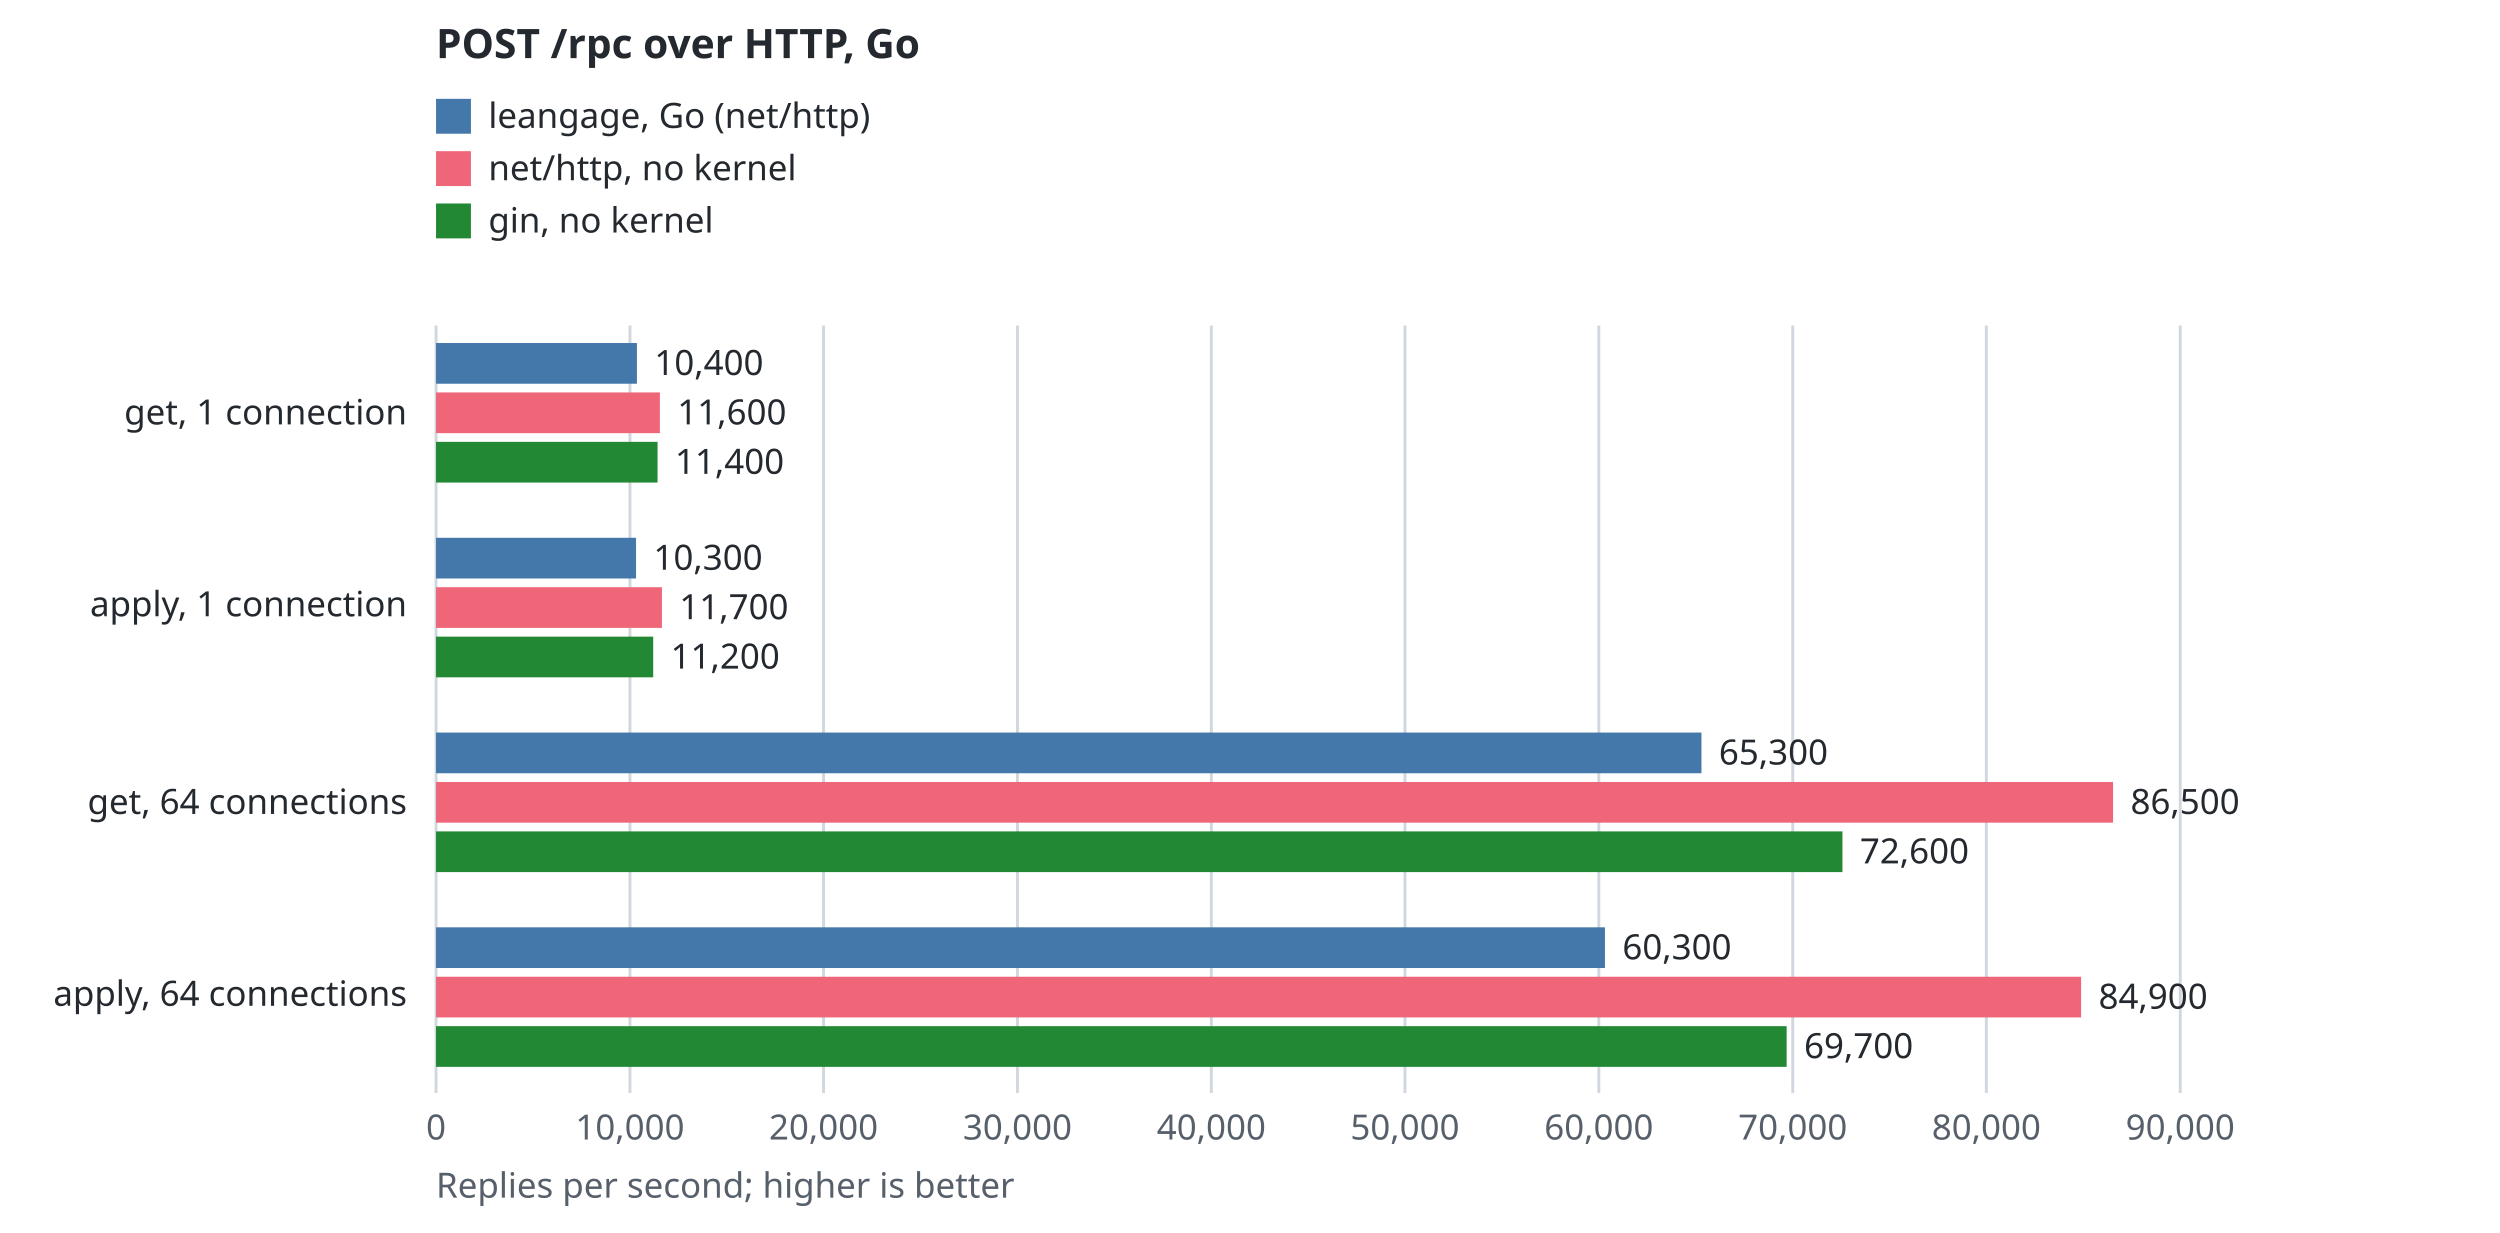
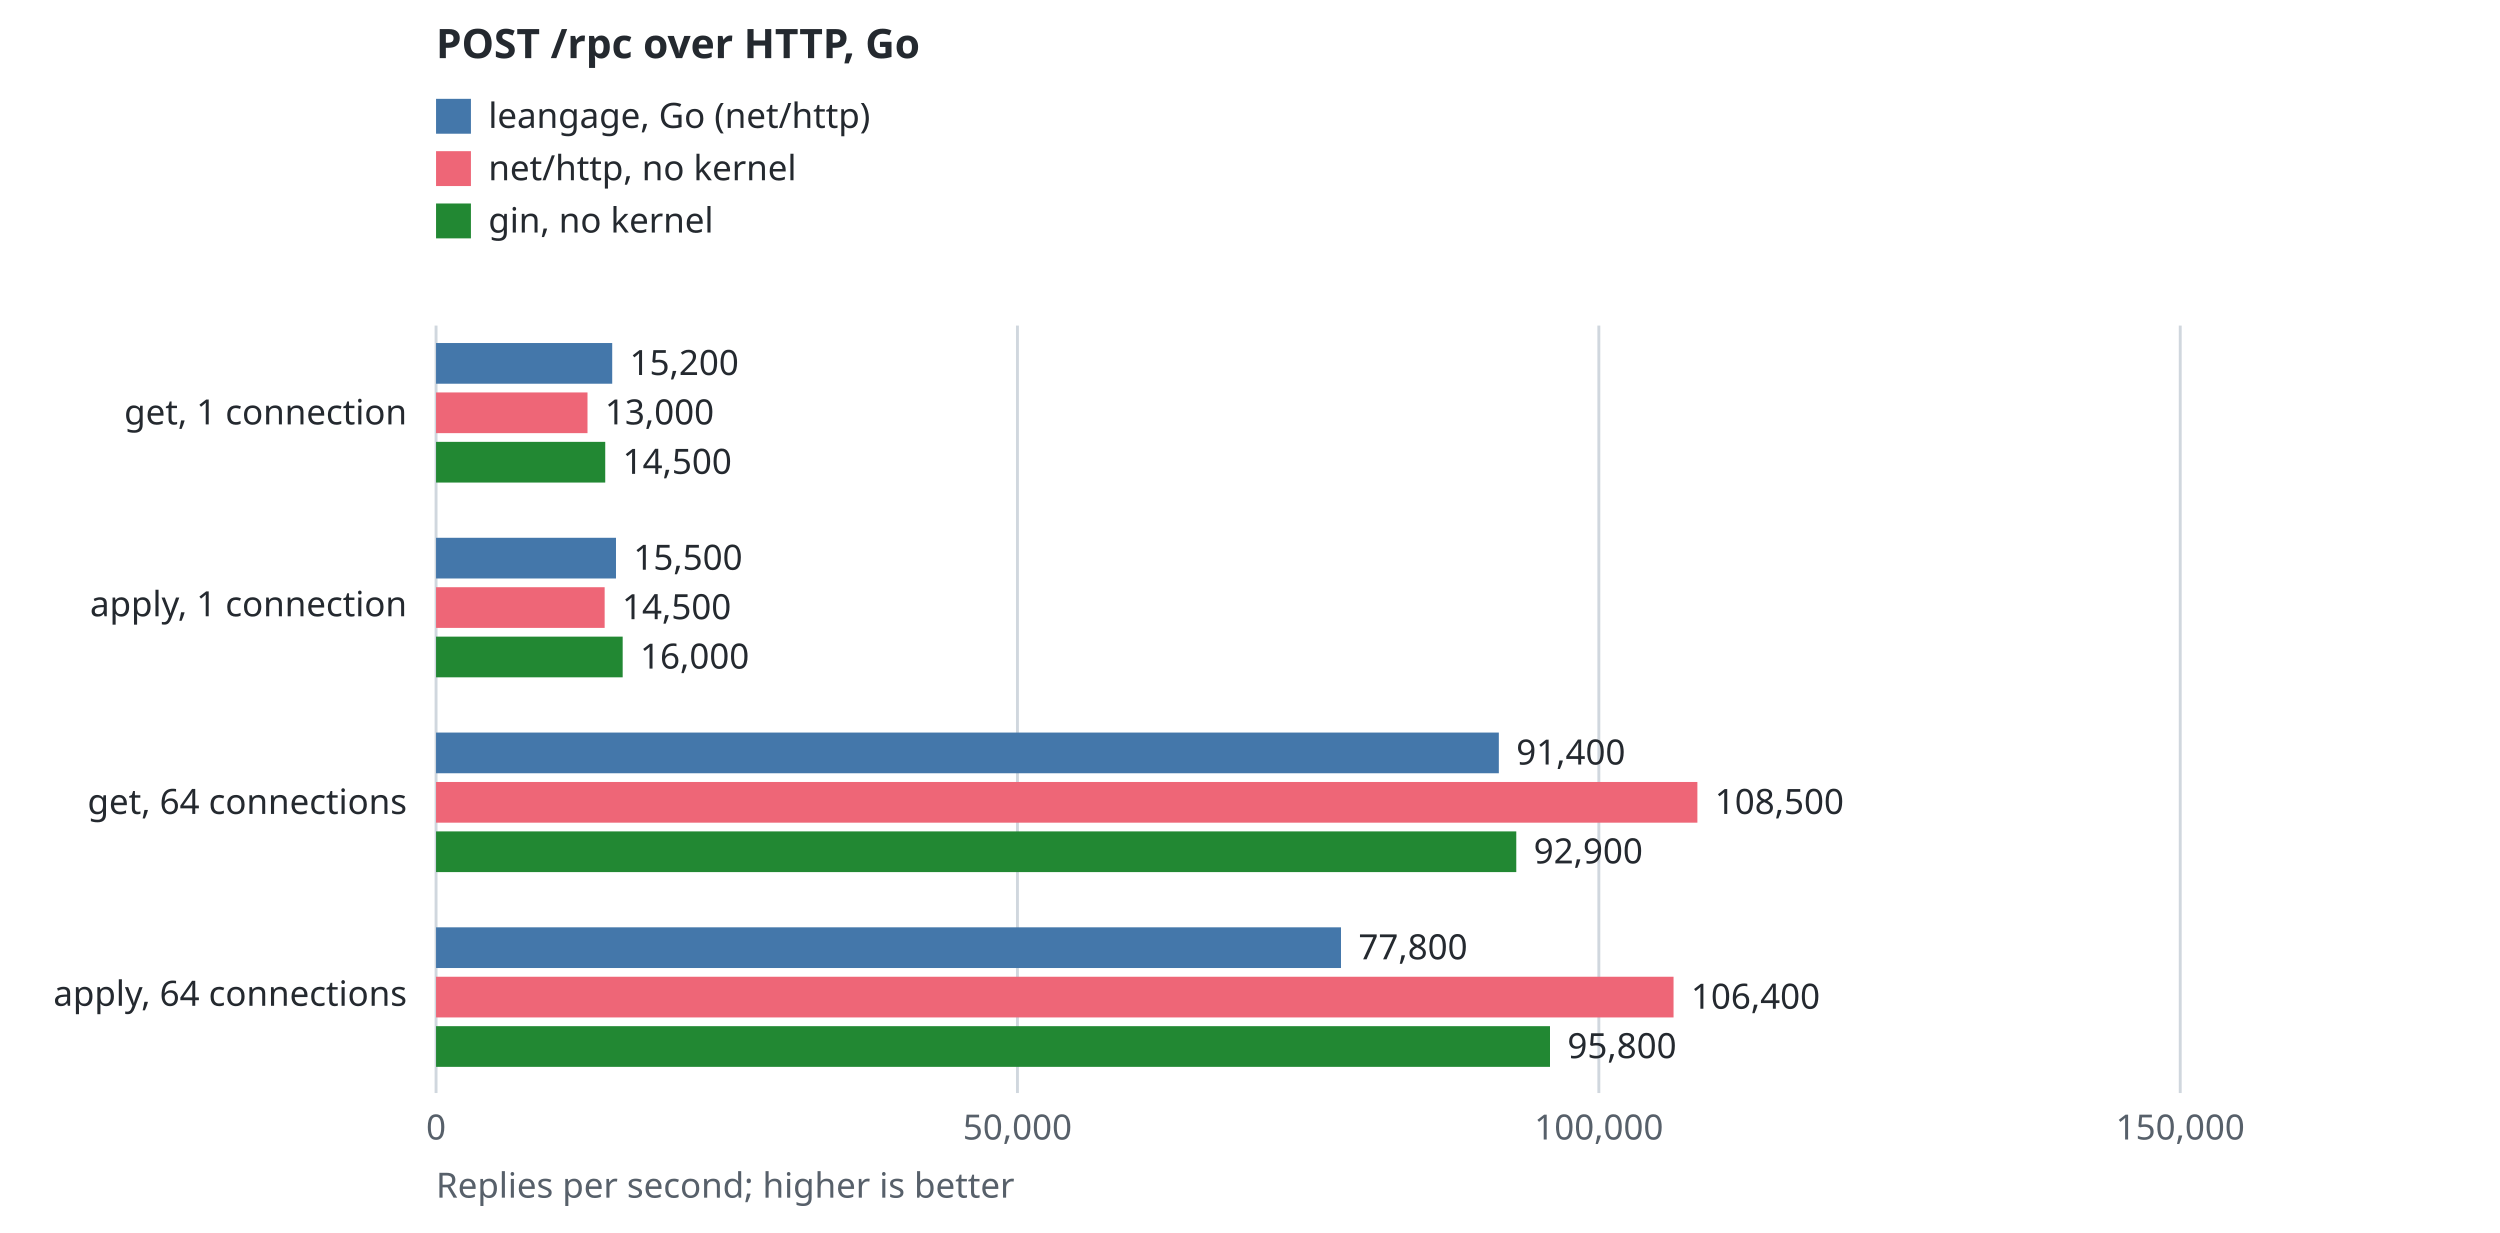
<svg xmlns="http://www.w3.org/2000/svg" viewBox="0 0 860 424" width="860" height="424" role="img">
  <style>text{font-family:system-ui,sans-serif;font-size:12px;fill:#24292f}.title{font-size:14px;font-weight:600}.grid{stroke:#d0d7de}.axis{fill:#57606a}@media(prefers-color-scheme:dark){text{fill:#e6edf3}.grid{stroke:#30363d}.axis{fill:#8b949e}}</style>
  <text class="title" x="150" y="20">POST /rpc over HTTP, Go</text>
  <rect x="150" y="34" width="12" height="12" fill="#4477aa" />
  <text x="168" y="44">leangage, Go (net/http)</text>
  <rect x="150" y="52" width="12" height="12" fill="#ee6677" />
  <text x="168" y="62">net/http, no kernel</text>
  <rect x="150" y="70" width="12" height="12" fill="#228833" />
  <text x="168" y="80">gin, no kernel</text>
  <line class="grid" x1="150.0" y1="112" x2="150.0" y2="376" />
  <text class="axis" x="150.0" y="392" text-anchor="middle">0</text>
-   <line class="grid" x1="216.7" y1="112" x2="216.7" y2="376" />
-   <text class="axis" x="216.7" y="392" text-anchor="middle">10,000</text>
-   <line class="grid" x1="283.3" y1="112" x2="283.3" y2="376" />
-   <text class="axis" x="283.3" y="392" text-anchor="middle">20,000</text>
  <line class="grid" x1="350.0" y1="112" x2="350.0" y2="376" />
-   <text class="axis" x="350.0" y="392" text-anchor="middle">30,000</text>
-   <line class="grid" x1="416.7" y1="112" x2="416.7" y2="376" />
-   <text class="axis" x="416.7" y="392" text-anchor="middle">40,000</text>
-   <line class="grid" x1="483.3" y1="112" x2="483.3" y2="376" />
-   <text class="axis" x="483.3" y="392" text-anchor="middle">50,000</text>
+   <text class="axis" x="350.0" y="392" text-anchor="middle">50,000</text>
  <line class="grid" x1="550.0" y1="112" x2="550.0" y2="376" />
-   <text class="axis" x="550.0" y="392" text-anchor="middle">60,000</text>
-   <line class="grid" x1="616.7" y1="112" x2="616.7" y2="376" />
-   <text class="axis" x="616.7" y="392" text-anchor="middle">70,000</text>
-   <line class="grid" x1="683.3" y1="112" x2="683.3" y2="376" />
-   <text class="axis" x="683.3" y="392" text-anchor="middle">80,000</text>
+   <text class="axis" x="550.0" y="392" text-anchor="middle">100,000</text>
  <line class="grid" x1="750.0" y1="112" x2="750.0" y2="376" />
-   <text class="axis" x="750.0" y="392" text-anchor="middle">90,000</text>
+   <text class="axis" x="750.0" y="392" text-anchor="middle">150,000</text>
  <text class="axis" x="150" y="412">Replies per second; higher is better</text>
-   <rect x="150" y="118" width="69.1" height="14" fill="#4477aa" />
-   <text x="225.1" y="129">10,400</text>
-   <rect x="150" y="135" width="77.0" height="14" fill="#ee6677" />
-   <text x="233.0" y="146">11,600</text>
-   <rect x="150" y="152" width="76.2" height="14" fill="#228833" />
-   <text x="232.2" y="163">11,400</text>
+   <rect x="150" y="118" width="60.6" height="14" fill="#4477aa" />
+   <text x="216.6" y="129">15,200</text>
+   <rect x="150" y="135" width="52.1" height="14" fill="#ee6677" />
+   <text x="208.1" y="146">13,000</text>
+   <rect x="150" y="152" width="58.2" height="14" fill="#228833" />
+   <text x="214.2" y="163">14,500</text>
  <text x="140" y="146" text-anchor="end">get, 1 connection</text>
-   <rect x="150" y="185" width="68.8" height="14" fill="#4477aa" />
-   <text x="224.8" y="196">10,300</text>
-   <rect x="150" y="202" width="77.7" height="14" fill="#ee6677" />
-   <text x="233.7" y="213">11,700</text>
-   <rect x="150" y="219" width="74.7" height="14" fill="#228833" />
-   <text x="230.7" y="230">11,200</text>
+   <rect x="150" y="185" width="61.9" height="14" fill="#4477aa" />
+   <text x="217.9" y="196">15,500</text>
+   <rect x="150" y="202" width="58.0" height="14" fill="#ee6677" />
+   <text x="214.0" y="213">14,500</text>
+   <rect x="150" y="219" width="64.2" height="14" fill="#228833" />
+   <text x="220.2" y="230">16,000</text>
  <text x="140" y="212" text-anchor="end">apply, 1 connection</text>
-   <rect x="150" y="252" width="435.3" height="14" fill="#4477aa" />
-   <text x="591.3" y="263">65,300</text>
-   <rect x="150" y="269" width="576.9" height="14" fill="#ee6677" />
-   <text x="732.9" y="280">86,500</text>
-   <rect x="150" y="286" width="483.8" height="14" fill="#228833" />
-   <text x="639.8" y="297">72,600</text>
+   <rect x="150" y="252" width="365.6" height="14" fill="#4477aa" />
+   <text x="521.6" y="263">91,400</text>
+   <rect x="150" y="269" width="433.9" height="14" fill="#ee6677" />
+   <text x="589.9" y="280">108,500</text>
+   <rect x="150" y="286" width="371.6" height="14" fill="#228833" />
+   <text x="527.6" y="297">92,900</text>
  <text x="140" y="280" text-anchor="end">get, 64 connections</text>
-   <rect x="150" y="319" width="402.1" height="14" fill="#4477aa" />
-   <text x="558.1" y="330">60,300</text>
-   <rect x="150" y="336" width="565.9" height="14" fill="#ee6677" />
-   <text x="721.9" y="347">84,900</text>
-   <rect x="150" y="353" width="464.6" height="14" fill="#228833" />
-   <text x="620.6" y="364">69,700</text>
+   <rect x="150" y="319" width="311.3" height="14" fill="#4477aa" />
+   <text x="467.3" y="330">77,800</text>
+   <rect x="150" y="336" width="425.7" height="14" fill="#ee6677" />
+   <text x="581.7" y="347">106,400</text>
+   <rect x="150" y="353" width="383.2" height="14" fill="#228833" />
+   <text x="539.2" y="364">95,800</text>
  <text x="140" y="346" text-anchor="end">apply, 64 connections</text>
</svg>
